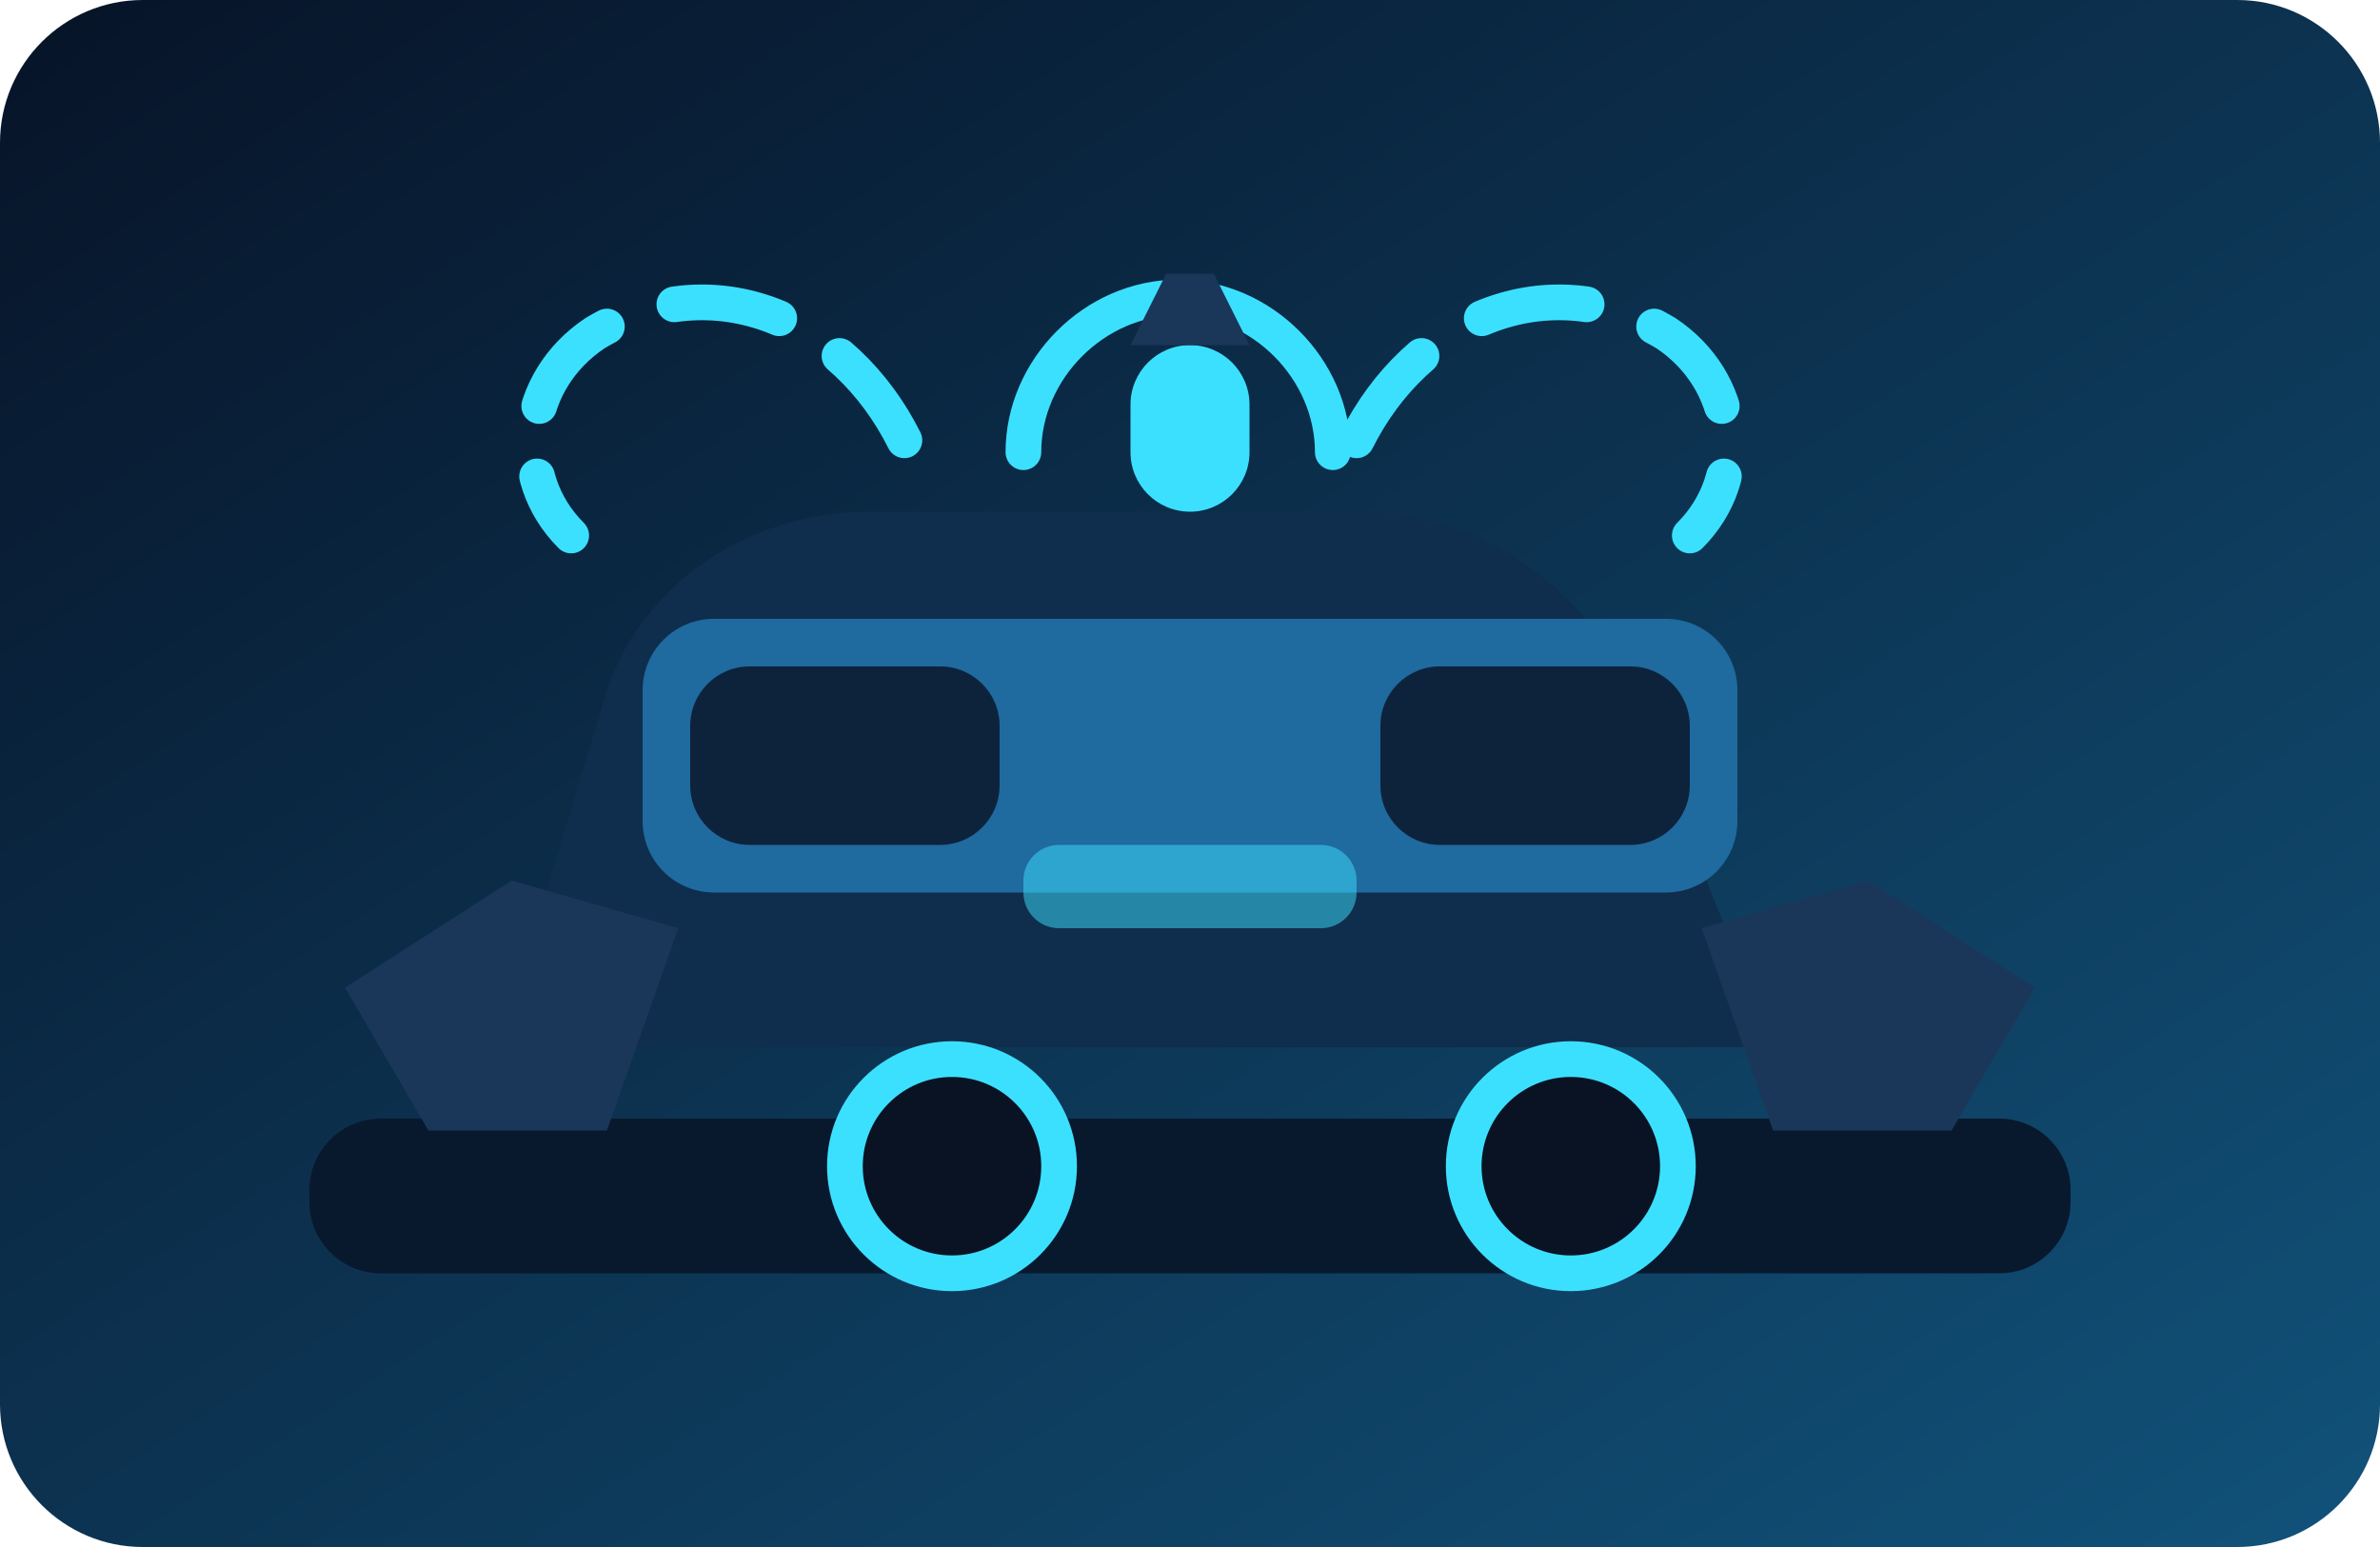
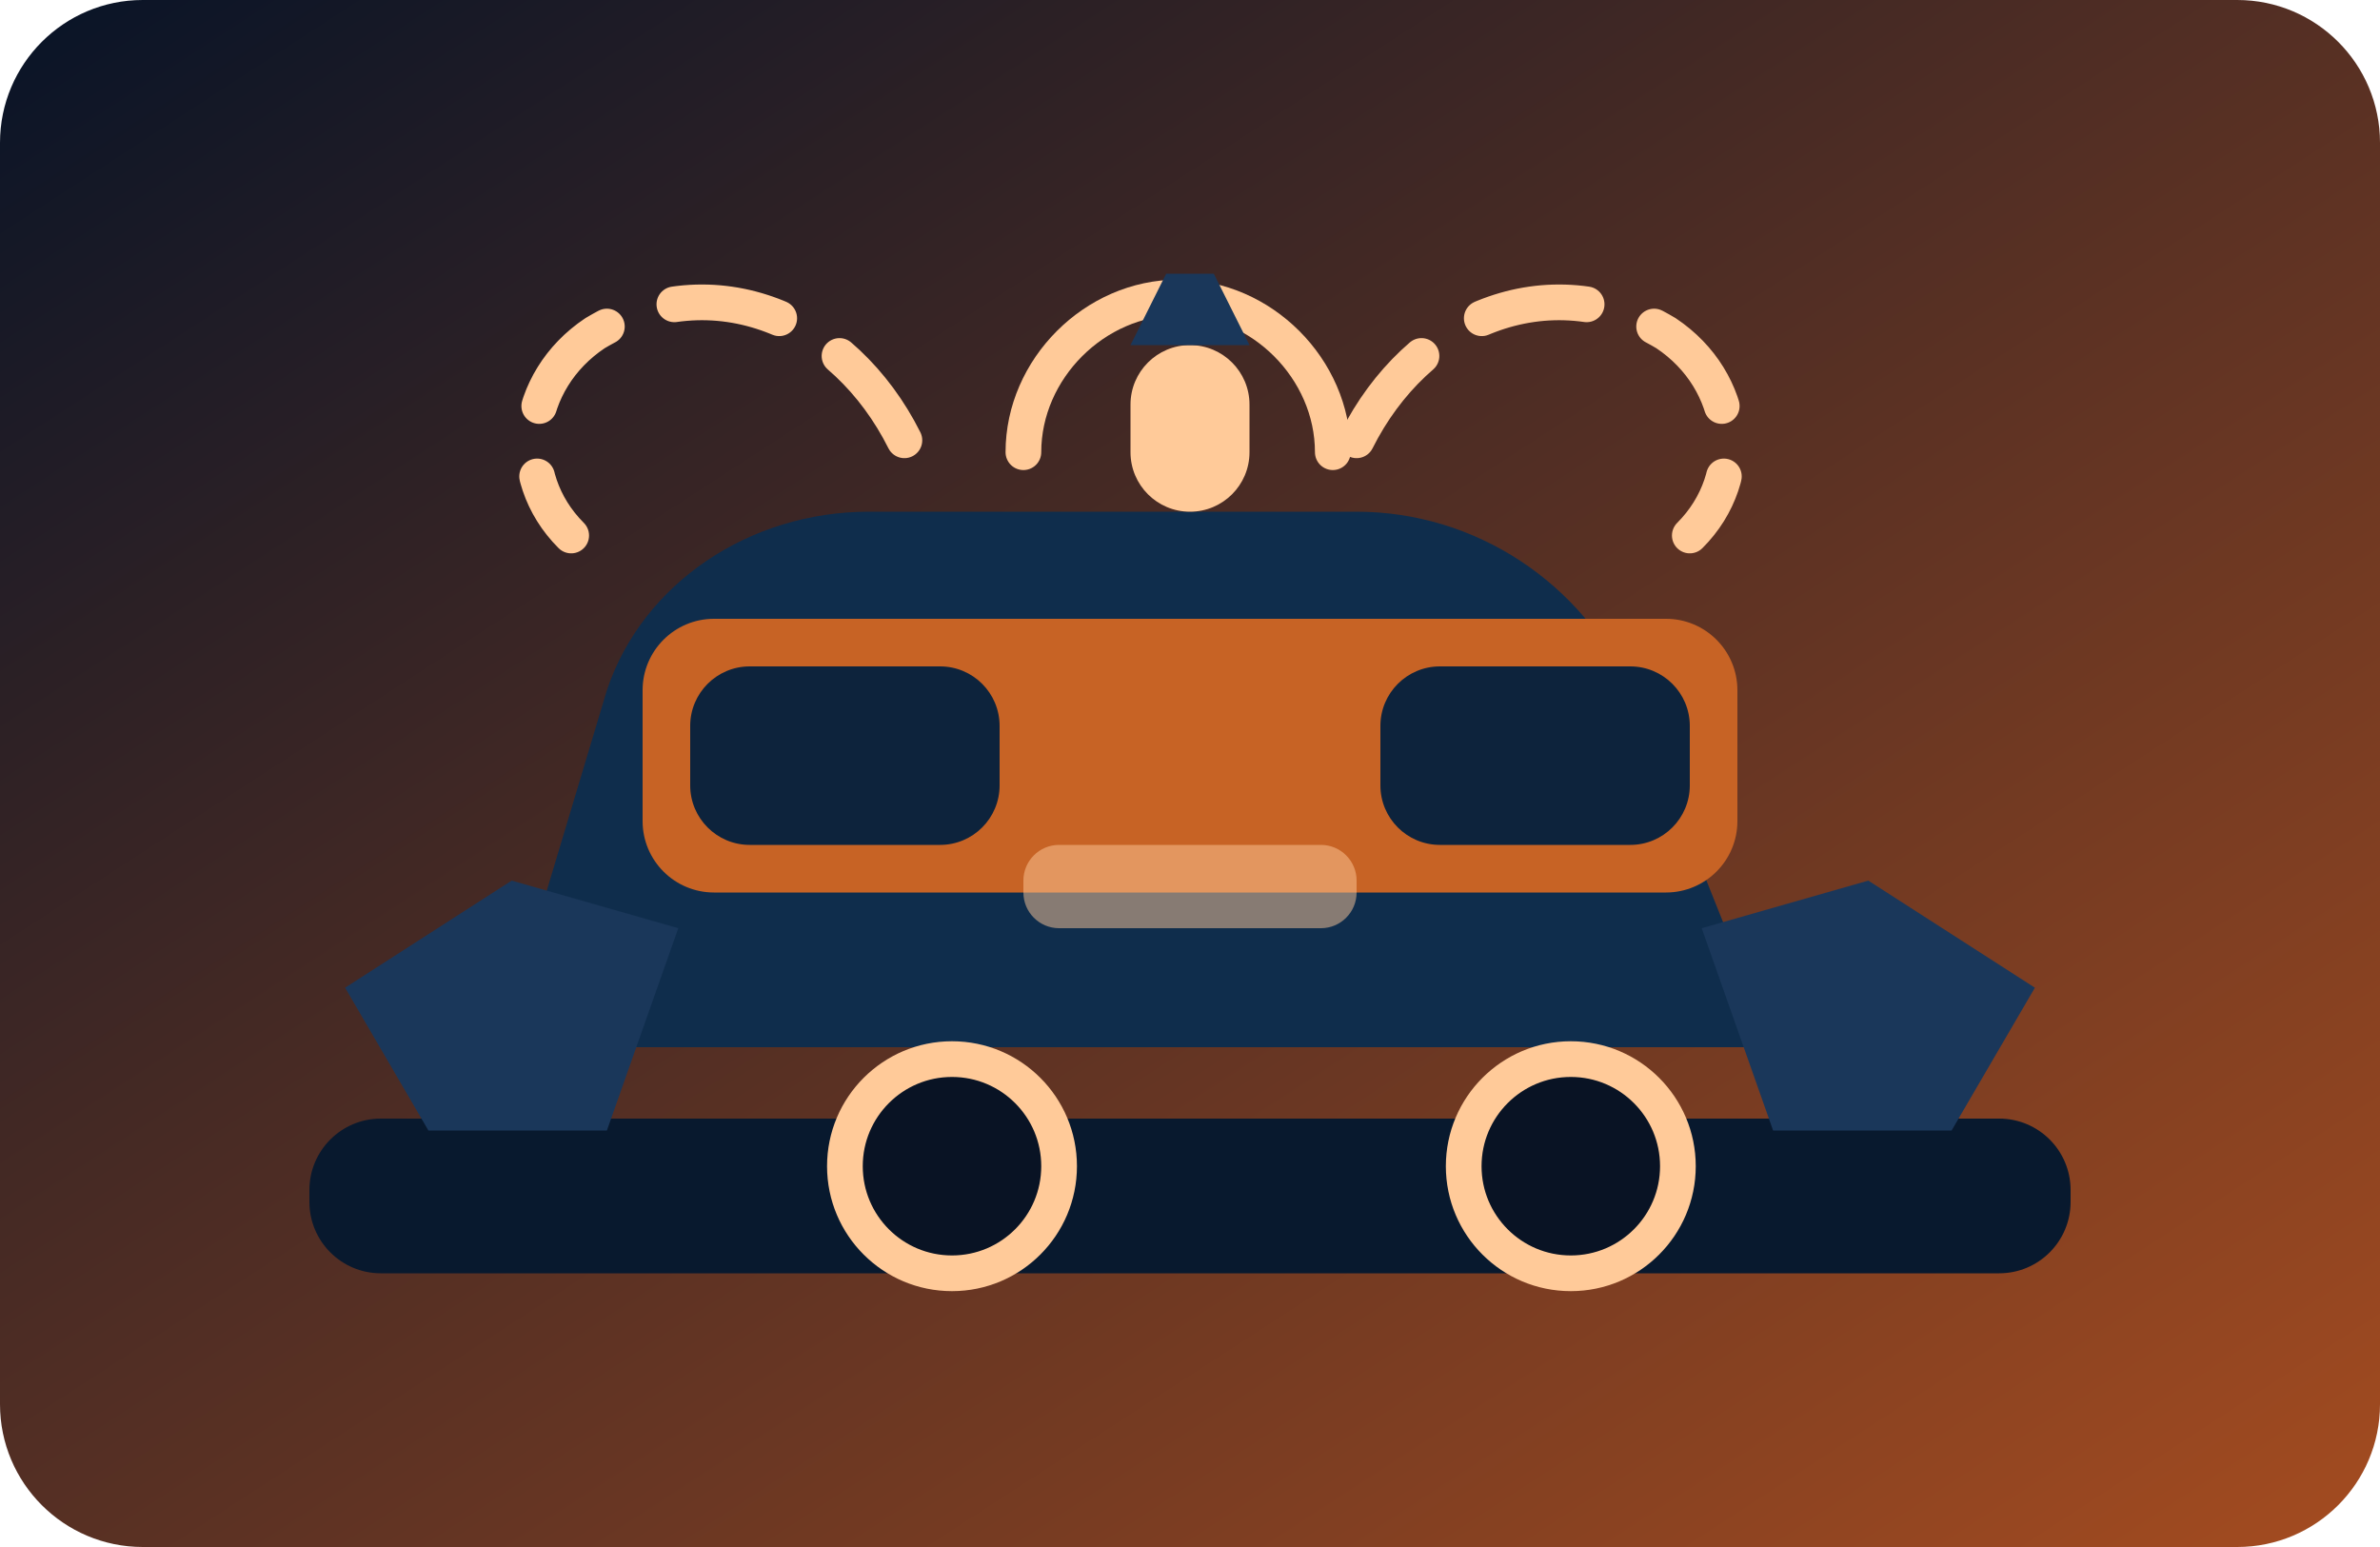
<svg xmlns="http://www.w3.org/2000/svg" viewBox="0 0 400 260" role="img" aria-labelledby="title">
  <defs>
    <linearGradient id="bg4" x1="0%" y1="0%" x2="100%" y2="100%">
      <stop offset="0%" stop-color="#071327" />
-       <stop offset="100%" stop-color="#11527a" />
+       <stop offset="100%" stop-color="#a54c20" />
    </linearGradient>
  </defs>
  <rect width="400" height="260" rx="24" fill="url(#bg4)" />
  <rect x="52" y="188" width="296" height="26" rx="12" fill="#08192e" />
  <path d="M112 86h116c20 0 38 12 46 30l24 60H84l18-60c6-18 24-30 44-30z" fill="#0f2d4c" />
-   <rect x="108" y="104" width="184" height="46" rx="12" fill="#1f6a9f" />
+   <rect x="108" y="104" width="184" height="46" rx="12" fill="#c76325" />
  <rect x="116" y="112" width="52" height="30" rx="10" fill="#0d233c" />
  <rect x="232" y="112" width="52" height="30" rx="10" fill="#0d233c" />
-   <circle cx="160" cy="196" r="18" fill="#091324" stroke="#3ce0ff" stroke-width="6" />
-   <circle cx="264" cy="196" r="18" fill="#091324" stroke="#3ce0ff" stroke-width="6" />
-   <path d="M172 76c0-14 12-26 26-26s26 12 26 26" fill="none" stroke="#3ce0ff" stroke-width="6" stroke-linecap="round" />
-   <path d="M152 74c-10-20-32-30-52-18-12 8-14 24-4 34" fill="none" stroke="#3ce0ff" stroke-width="6" stroke-linecap="round" stroke-dasharray="18 12" />
-   <path d="M228 74c10-20 32-30 52-18 12 8 14 24 4 34" fill="none" stroke="#3ce0ff" stroke-width="6" stroke-linecap="round" stroke-dasharray="18 12" />
-   <rect x="190" y="58" width="20" height="28" rx="10" fill="#3ce0ff" />
+   <circle cx="160" cy="196" r="18" fill="#091324" stroke="#ffca99" stroke-width="6" />
+   <circle cx="264" cy="196" r="18" fill="#091324" stroke="#ffca99" stroke-width="6" />
+   <path d="M172 76c0-14 12-26 26-26s26 12 26 26" fill="none" stroke="#ffca99" stroke-width="6" stroke-linecap="round" />
+   <path d="M152 74c-10-20-32-30-52-18-12 8-14 24-4 34" fill="none" stroke="#ffca99" stroke-width="6" stroke-linecap="round" stroke-dasharray="18 12" />
+   <path d="M228 74c10-20 32-30 52-18 12 8 14 24 4 34" fill="none" stroke="#ffca99" stroke-width="6" stroke-linecap="round" stroke-dasharray="18 12" />
+   <rect x="190" y="58" width="20" height="28" rx="10" fill="#ffca99" />
  <path d="M196 46h8l6 12h-20z" fill="#1a375a" />
  <path d="M86 148l-28 18 14 24h30l12-34z" fill="#1a375a" />
  <path d="M314 148l28 18-14 24h-30l-12-34z" fill="#1a375a" />
-   <rect x="172" y="142" width="56" height="14" rx="6" fill="#3ce0ff" opacity="0.5" />
+   <rect x="172" y="142" width="56" height="14" rx="6" fill="#ffca99" opacity="0.5" />
</svg>
